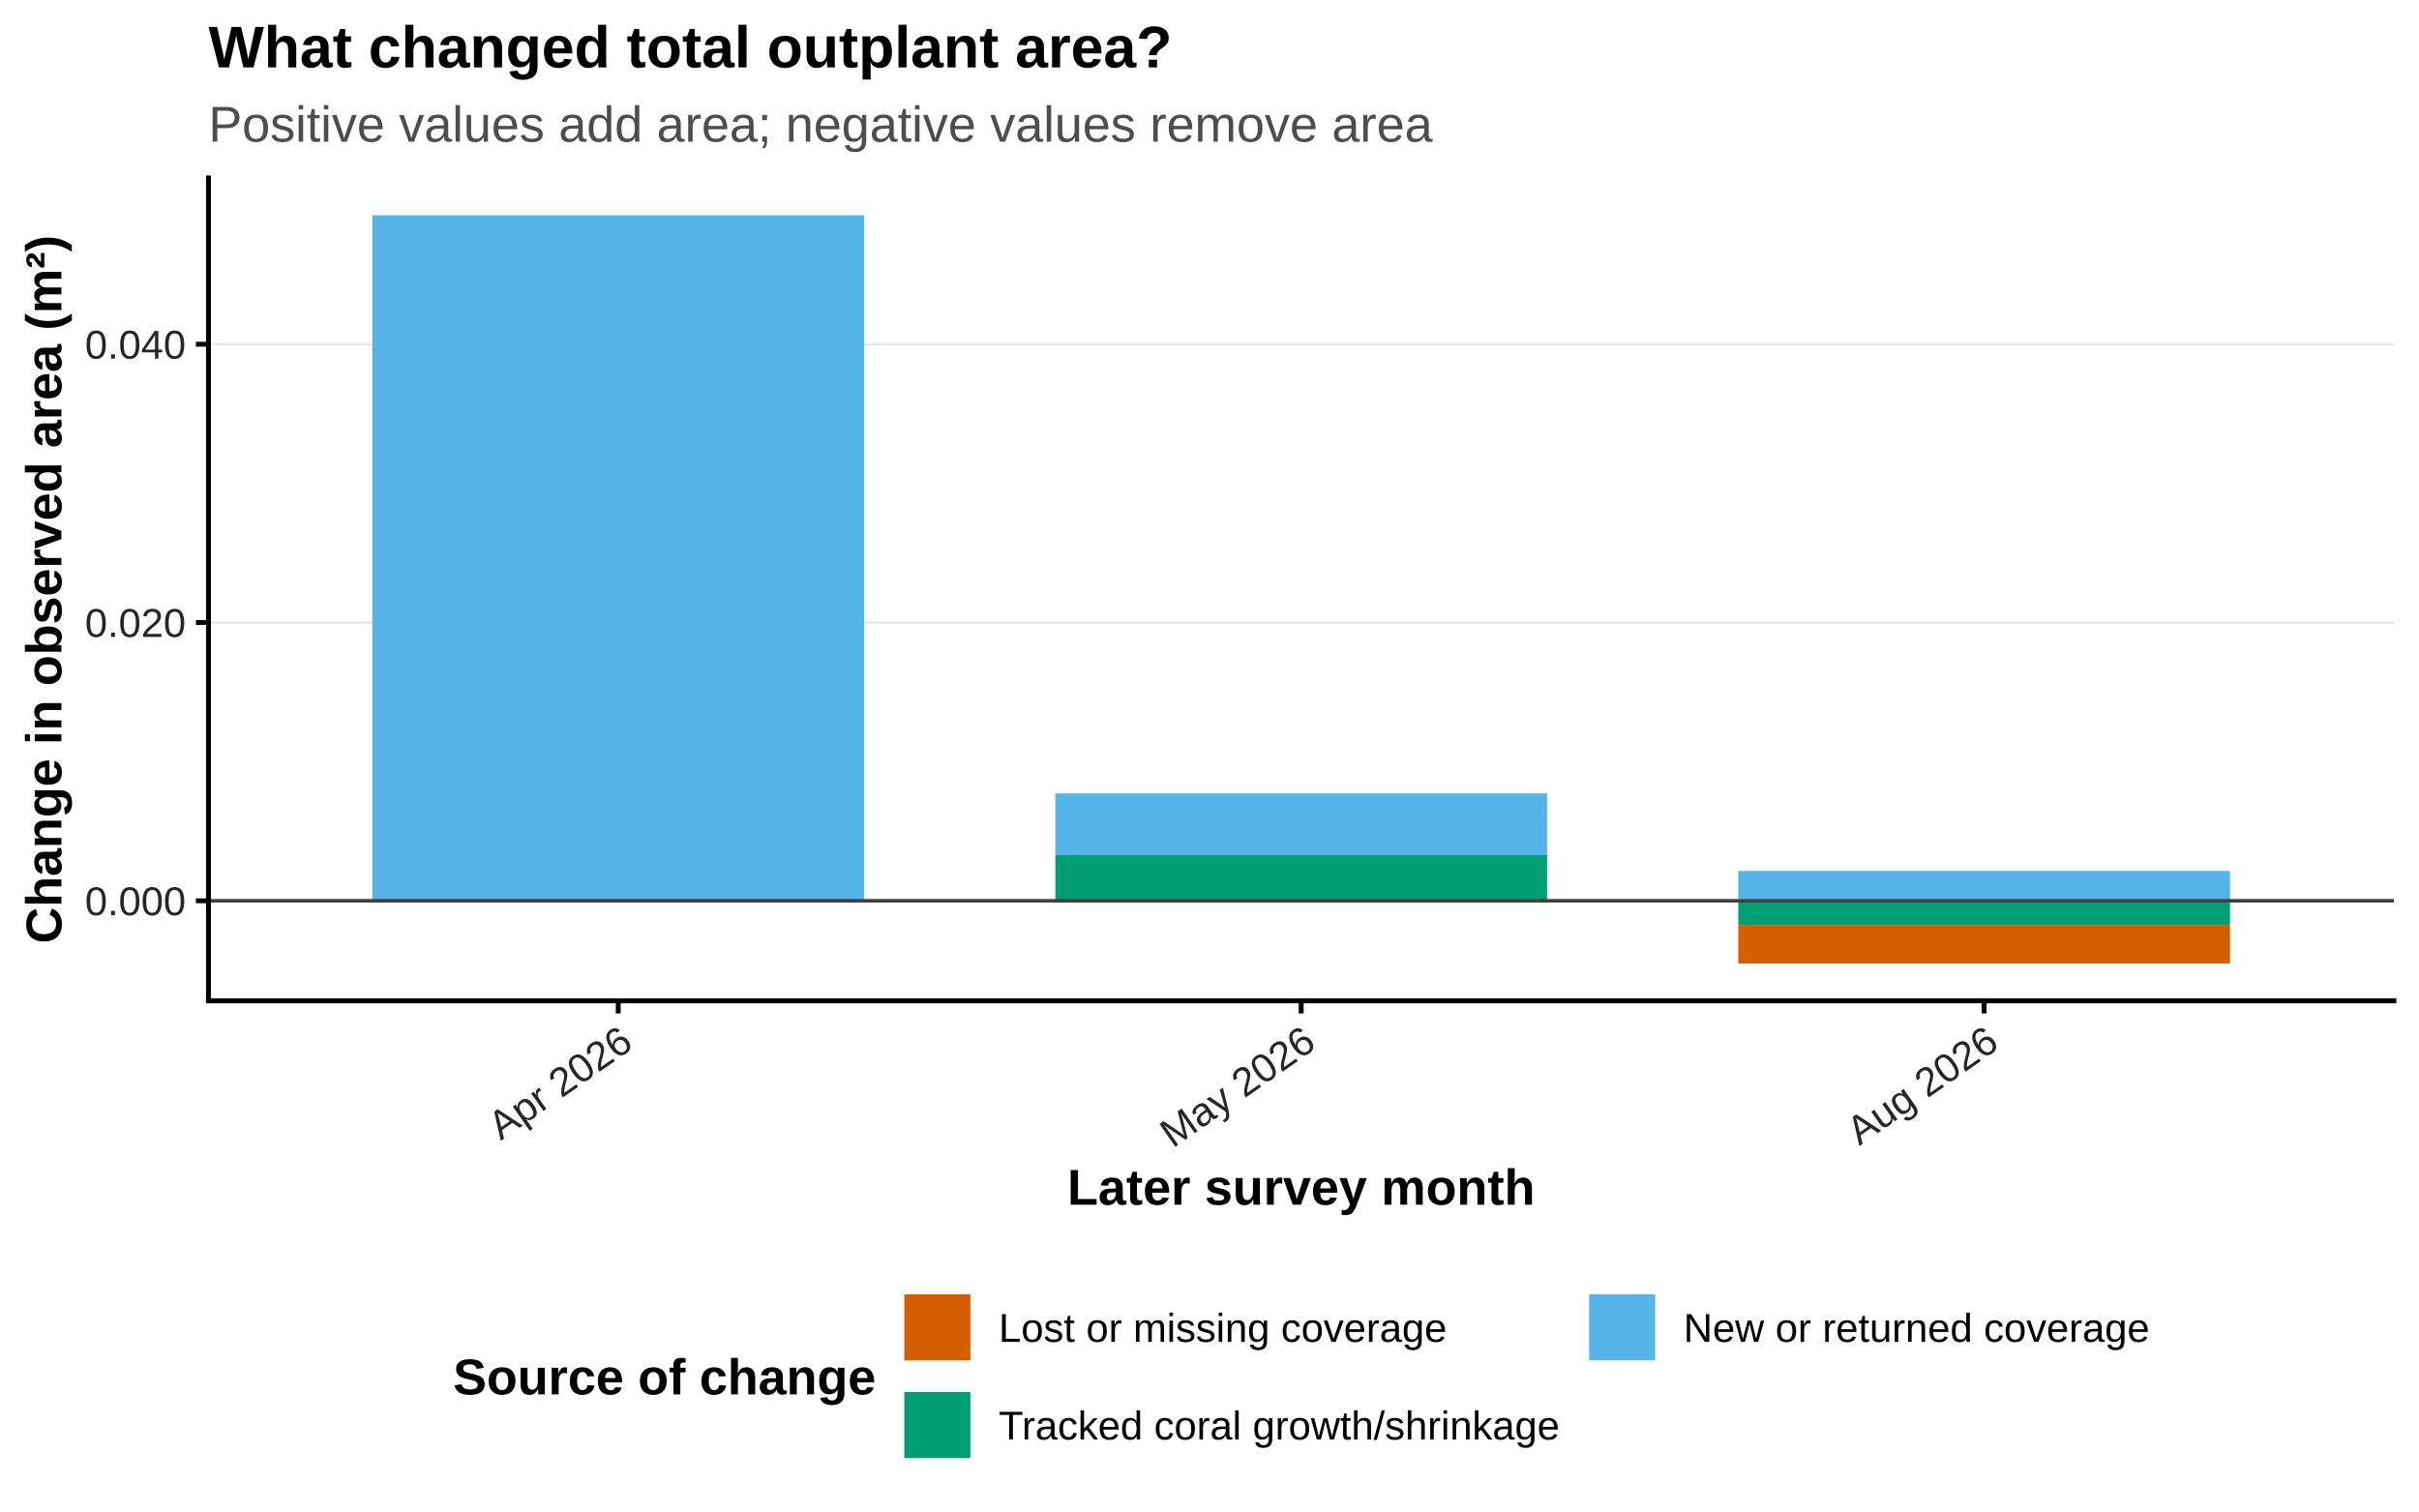
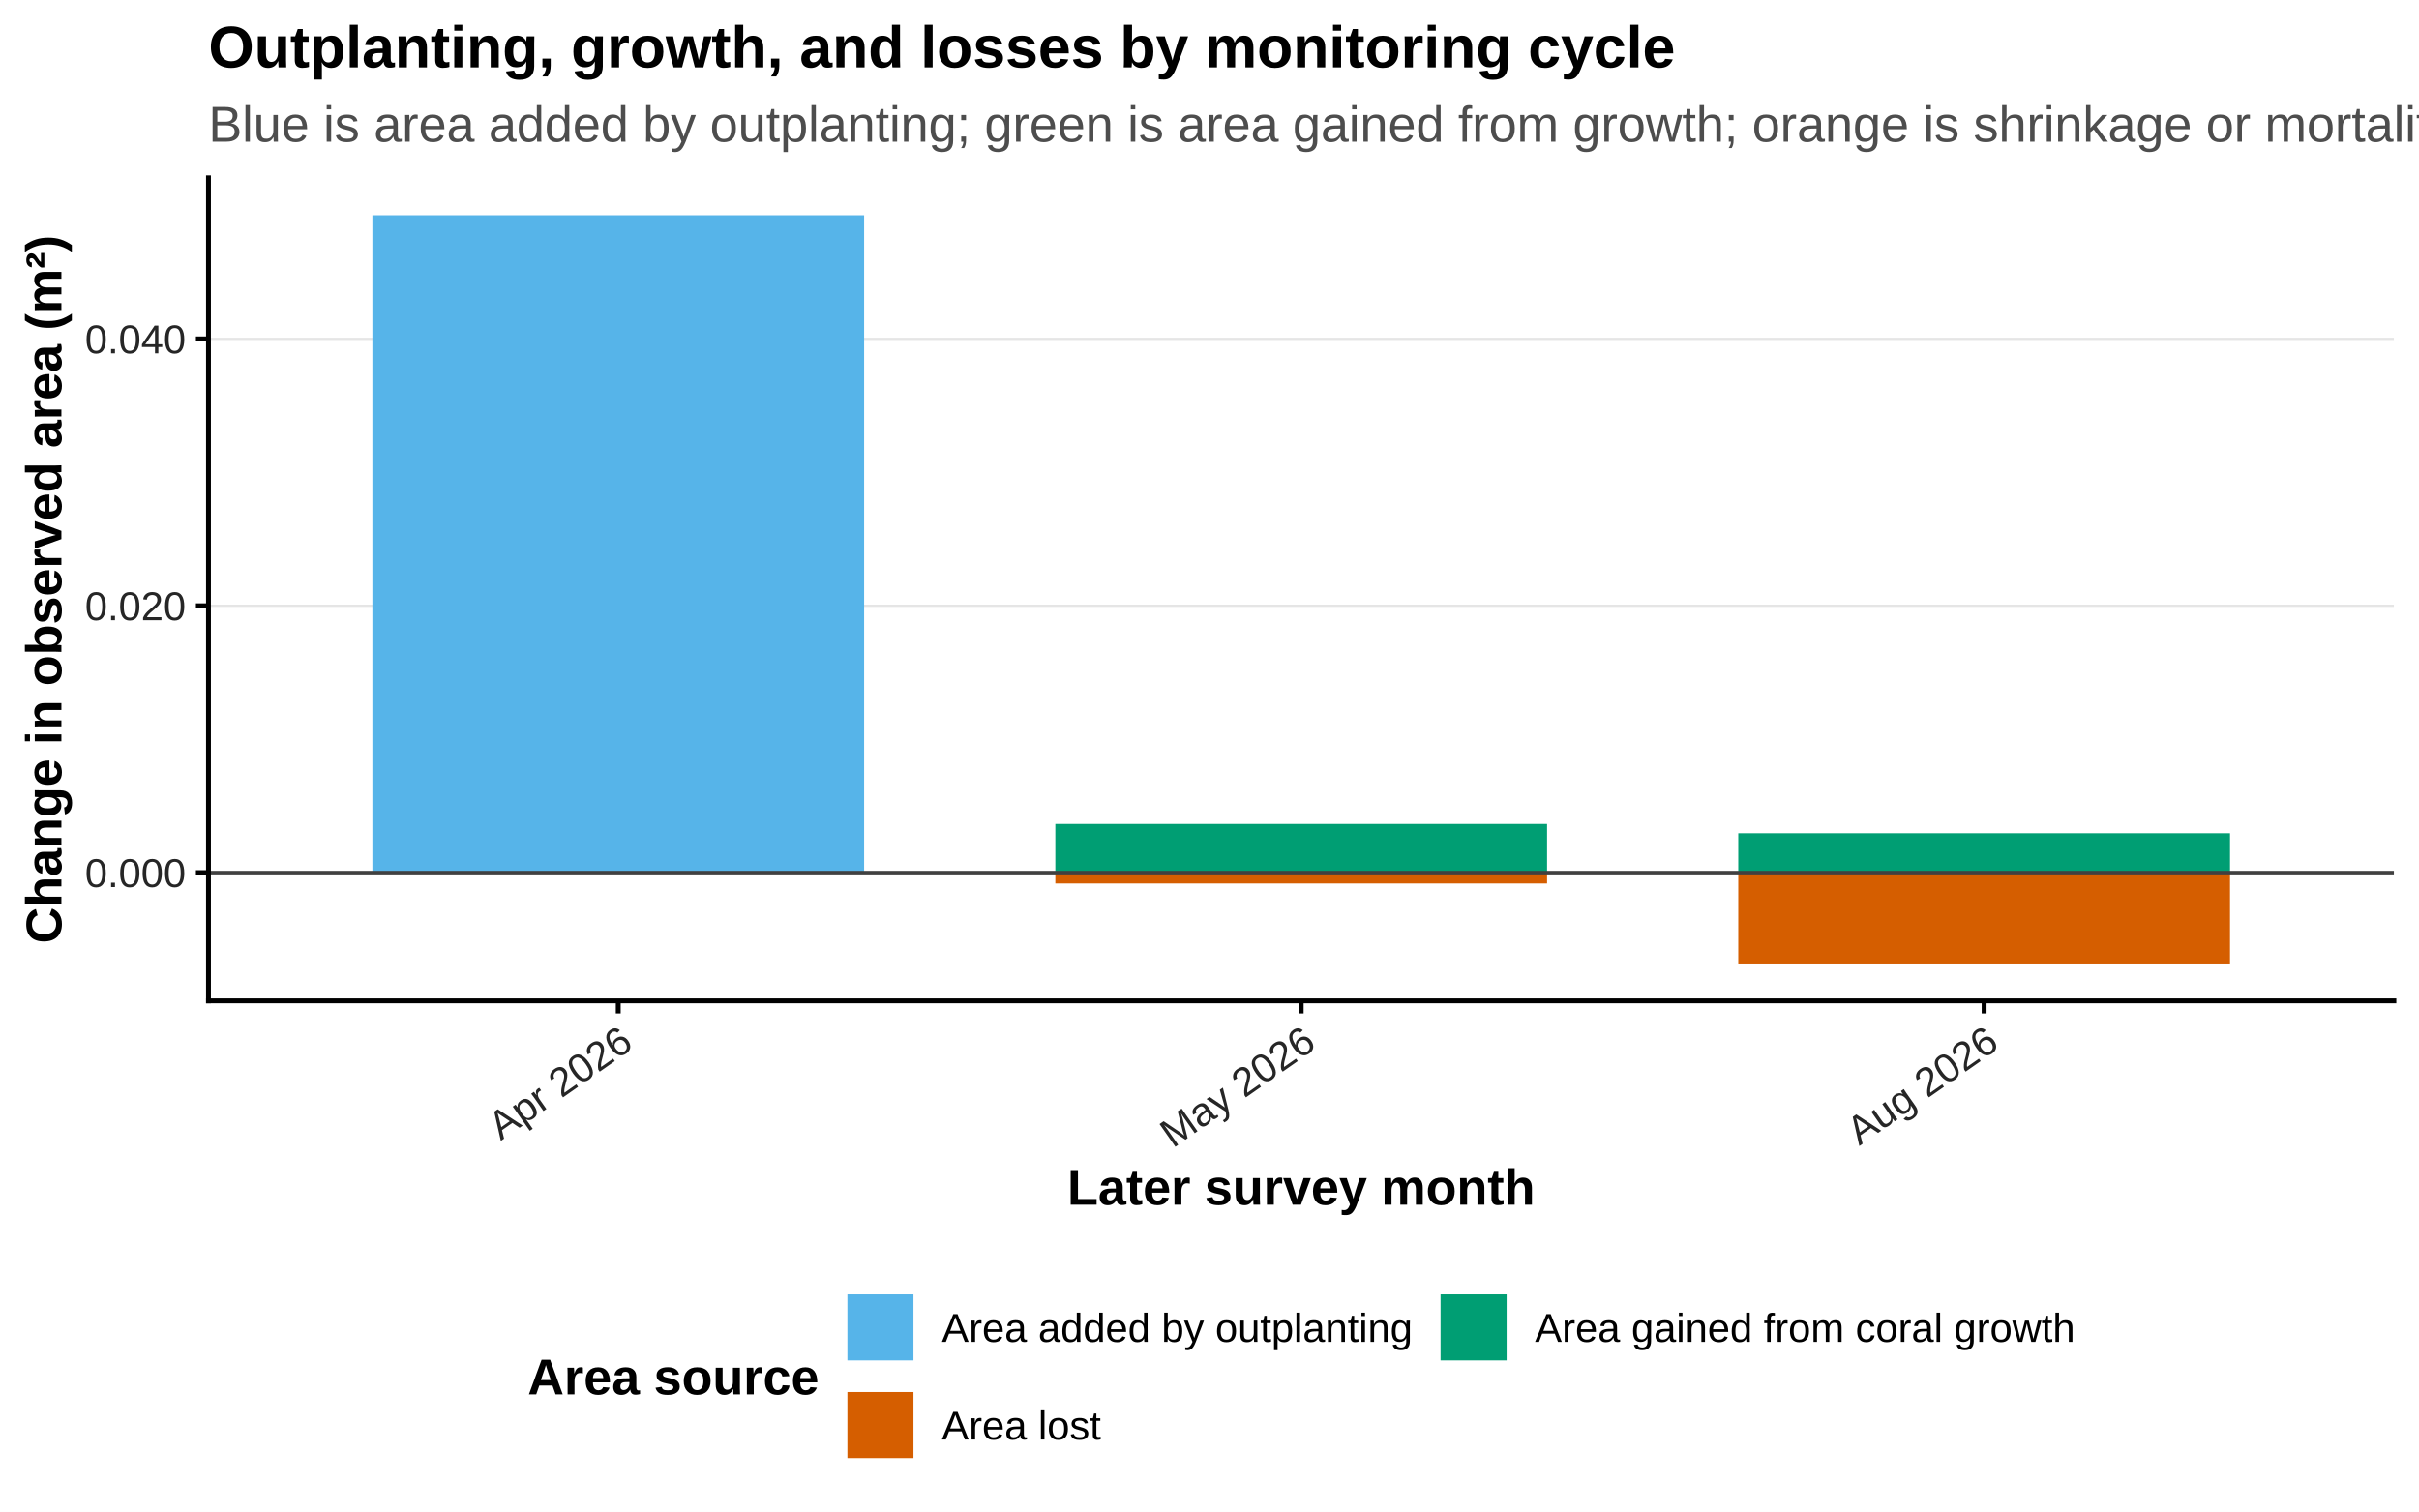
<svg xmlns="http://www.w3.org/2000/svg" class="svglite" width="576.00pt" height="360.00pt" viewBox="0 0 576.00 360.00">
  <defs>
    <style type="text/css">
    .svglite line, .svglite polyline, .svglite polygon, .svglite path, .svglite rect, .svglite circle {
      fill: none;
      stroke: #000000;
      stroke-linecap: round;
      stroke-linejoin: round;
      stroke-miterlimit: 10.00;
    }
    .svglite text {
      white-space: pre;
    }
  </style>
  </defs>
  <rect width="100%" height="100%" style="stroke: none; fill: #FFFFFF;" />
  <defs>
    <clipPath id="cpMC4wMHw1NzYuMDB8MC4wMHwzNjAuMDA=">
      <rect x="0.00" y="0.00" width="576.00" height="360.00" />
    </clipPath>
  </defs>
  <g clip-path="url(#cpMC4wMHw1NzYuMDB8MC4wMHwzNjAuMDA=)">
    <rect x="0.00" y="0.00" width="576.00" height="360.00" style="stroke-width: 1.16; stroke: #FFFFFF; fill: #FFFFFF;" />
  </g>
  <defs>
    <clipPath id="cpNDkuNjR8NTcwLjAyfDQyLjM2fDIzOC4zNw==">
      <rect x="49.64" y="42.36" width="520.38" height="196.01" />
    </clipPath>
  </defs>
  <g clip-path="url(#cpNDkuNjR8NTcwLjAyfDQyLjM2fDIzOC4zNw==)">
    <rect x="49.64" y="42.36" width="520.38" height="196.01" style="stroke-width: 1.16; stroke: none; fill: #FFFFFF;" />
-     <polyline points="49.64,214.54 570.02,214.54 " style="stroke-width: 0.53; stroke: #E5E5E5; stroke-linecap: butt;" />
-     <polyline points="49.64,148.26 570.02,148.26 " style="stroke-width: 0.53; stroke: #E5E5E5; stroke-linecap: butt;" />
-     <polyline points="49.64,81.98 570.02,81.98 " style="stroke-width: 0.53; stroke: #E5E5E5; stroke-linecap: butt;" />
-     <rect x="88.67" y="51.27" width="117.09" height="163.27" style="stroke-width: 1.16; stroke: none; stroke-linecap: butt; stroke-linejoin: miter; fill: #56B4E9;" />
-     <rect x="251.29" y="188.96" width="117.09" height="14.72" style="stroke-width: 1.16; stroke: none; stroke-linecap: butt; stroke-linejoin: miter; fill: #56B4E9;" />
-     <rect x="251.29" y="203.68" width="117.09" height="10.86" style="stroke-width: 1.16; stroke: none; stroke-linecap: butt; stroke-linejoin: miter; fill: #009E73;" />
-     <rect x="413.91" y="220.30" width="117.09" height="9.17" style="stroke-width: 1.16; stroke: none; stroke-linecap: butt; stroke-linejoin: miter; fill: #D55E00;" />
-     <rect x="413.91" y="207.42" width="117.09" height="7.12" style="stroke-width: 1.16; stroke: none; stroke-linecap: butt; stroke-linejoin: miter; fill: #56B4E9;" />
-     <rect x="413.91" y="214.54" width="117.09" height="5.76" style="stroke-width: 1.16; stroke: none; stroke-linecap: butt; stroke-linejoin: miter; fill: #009E73;" />
-     <line x1="49.64" y1="214.54" x2="570.02" y2="214.54" style="stroke-width: 0.85; stroke: #404040; stroke-linecap: butt;" />
+     <polyline points="49.64,207.83 570.02,207.83 " style="stroke-width: 0.53; stroke: #E5E5E5; stroke-linecap: butt;" />
+     <polyline points="49.64,144.27 570.02,144.27 " style="stroke-width: 0.53; stroke: #E5E5E5; stroke-linecap: butt;" />
+     <polyline points="49.64,80.71 570.02,80.71 " style="stroke-width: 0.53; stroke: #E5E5E5; stroke-linecap: butt;" />
+     <rect x="88.67" y="51.27" width="117.09" height="156.55" style="stroke-width: 1.16; stroke: none; stroke-linecap: butt; stroke-linejoin: miter; fill: #56B4E9;" />
+     <rect x="251.29" y="196.24" width="117.09" height="11.59" style="stroke-width: 1.16; stroke: none; stroke-linecap: butt; stroke-linejoin: miter; fill: #009E73;" />
+     <rect x="251.29" y="207.83" width="117.09" height="2.59" style="stroke-width: 1.16; stroke: none; stroke-linecap: butt; stroke-linejoin: miter; fill: #D55E00;" />
+     <rect x="413.91" y="198.45" width="117.09" height="9.37" style="stroke-width: 1.16; stroke: none; stroke-linecap: butt; stroke-linejoin: miter; fill: #009E73;" />
+     <rect x="413.91" y="207.83" width="117.09" height="21.64" style="stroke-width: 1.16; stroke: none; stroke-linecap: butt; stroke-linejoin: miter; fill: #D55E00;" />
+     <line x1="49.64" y1="207.83" x2="570.02" y2="207.83" style="stroke-width: 0.85; stroke: #404040; stroke-linecap: butt;" />
  </g>
  <g clip-path="url(#cpMC4wMHw1NzYuMDB8MC4wMHwzNjAuMDA=)">
    <polyline points="49.64,238.37 49.64,42.36 " style="stroke-width: 1.16; stroke-linecap: square;" />
-     <text x="44.26" y="217.98" text-anchor="end" style="font-size: 9.60px;fill: #262626; font-family: &quot;Arial&quot;;" textLength="24.00px" lengthAdjust="spacingAndGlyphs">0.000</text>
-     <text x="44.26" y="151.70" text-anchor="end" style="font-size: 9.60px;fill: #262626; font-family: &quot;Arial&quot;;" textLength="24.00px" lengthAdjust="spacingAndGlyphs">0.020</text>
-     <text x="44.26" y="85.42" text-anchor="end" style="font-size: 9.60px;fill: #262626; font-family: &quot;Arial&quot;;" textLength="24.00px" lengthAdjust="spacingAndGlyphs">0.040</text>
-     <polyline points="46.65,214.54 49.64,214.54 " style="stroke-width: 1.16; stroke-linecap: butt;" />
-     <polyline points="46.65,148.26 49.64,148.26 " style="stroke-width: 1.16; stroke-linecap: butt;" />
-     <polyline points="46.65,81.98 49.64,81.98 " style="stroke-width: 1.16; stroke-linecap: butt;" />
+     <text x="44.26" y="211.27" text-anchor="end" style="font-size: 9.60px;fill: #262626; font-family: &quot;Arial&quot;;" textLength="24.00px" lengthAdjust="spacingAndGlyphs">0.000</text>
+     <text x="44.26" y="147.71" text-anchor="end" style="font-size: 9.60px;fill: #262626; font-family: &quot;Arial&quot;;" textLength="24.00px" lengthAdjust="spacingAndGlyphs">0.020</text>
+     <text x="44.26" y="84.15" text-anchor="end" style="font-size: 9.60px;fill: #262626; font-family: &quot;Arial&quot;;" textLength="24.00px" lengthAdjust="spacingAndGlyphs">0.040</text>
+     <polyline points="46.65,207.83 49.64,207.83 " style="stroke-width: 1.16; stroke-linecap: butt;" />
+     <polyline points="46.65,144.27 49.64,144.27 " style="stroke-width: 1.16; stroke-linecap: butt;" />
+     <polyline points="46.65,80.71 49.64,80.71 " style="stroke-width: 1.16; stroke-linecap: butt;" />
    <polyline points="49.64,238.37 570.02,238.37 " style="stroke-width: 1.16; stroke-linecap: square;" />
    <polyline points="147.21,241.36 147.21,238.37 " style="stroke-width: 1.16; stroke-linecap: butt;" />
    <polyline points="309.83,241.36 309.83,238.37 " style="stroke-width: 1.16; stroke-linecap: butt;" />
    <polyline points="472.45,241.36 472.45,238.37 " style="stroke-width: 1.16; stroke-linecap: butt;" />
    <text transform="translate(151.16,249.39) rotate(-35)" text-anchor="end" style="font-size: 9.60px;fill: #262626; font-family: &quot;Arial&quot;;" textLength="38.94px" lengthAdjust="spacingAndGlyphs">Apr 2026</text>
    <text transform="translate(313.78,249.39) rotate(-35)" text-anchor="end" style="font-size: 9.60px;fill: #262626; font-family: &quot;Arial&quot;;" textLength="42.13px" lengthAdjust="spacingAndGlyphs">May 2026</text>
    <text transform="translate(476.40,249.39) rotate(-35)" text-anchor="end" style="font-size: 9.60px;fill: #262626; font-family: &quot;Arial&quot;;" textLength="41.08px" lengthAdjust="spacingAndGlyphs">Aug 2026</text>
    <text x="309.83" y="286.92" text-anchor="middle" style="font-size: 12.00px; font-weight: bold; font-family: &quot;Arial&quot;;" textLength="111.37px" lengthAdjust="spacingAndGlyphs">Later survey month</text>
    <text transform="translate(14.62,140.37) rotate(-90)" text-anchor="middle" style="font-size: 12.00px; font-weight: bold; font-family: &quot;Arial&quot;;" textLength="168.72px" lengthAdjust="spacingAndGlyphs">Change in observed area (m²)</text>
-     <rect x="101.91" y="301.53" width="415.85" height="52.49" style="stroke-width: 1.16; stroke: none; fill: #FFFFFF;" />
-     <text x="107.88" y="332.10" style="font-size: 12.00px; font-weight: bold; font-family: &quot;Arial&quot;;" textLength="100.69px" lengthAdjust="spacingAndGlyphs">Source of change</text>
-     <rect x="214.55" y="307.51" width="17.28" height="17.28" style="stroke-width: 1.16; stroke: none; fill: #FFFFFF;" />
-     <rect x="215.33" y="308.28" width="15.73" height="15.73" style="stroke-width: 1.16; stroke: none; stroke-linecap: butt; stroke-linejoin: miter; fill: #D55E00;" />
-     <rect x="377.61" y="307.51" width="17.28" height="17.28" style="stroke-width: 1.16; stroke: none; fill: #FFFFFF;" />
-     <rect x="378.39" y="308.28" width="15.73" height="15.73" style="stroke-width: 1.16; stroke: none; stroke-linecap: butt; stroke-linejoin: miter; fill: #56B4E9;" />
-     <rect x="214.55" y="330.76" width="17.28" height="17.28" style="stroke-width: 1.16; stroke: none; fill: #FFFFFF;" />
-     <rect x="215.33" y="331.54" width="15.73" height="15.73" style="stroke-width: 1.16; stroke: none; stroke-linecap: butt; stroke-linejoin: miter; fill: #009E73;" />
-     <text x="237.81" y="319.59" style="font-size: 9.60px; font-family: &quot;Arial&quot;;" textLength="106.63px" lengthAdjust="spacingAndGlyphs">Lost or missing coverage</text>
-     <text x="400.87" y="319.59" style="font-size: 9.60px; font-family: &quot;Arial&quot;;" textLength="110.91px" lengthAdjust="spacingAndGlyphs">New or returned coverage</text>
-     <text x="237.81" y="342.85" style="font-size: 9.60px; font-family: &quot;Arial&quot;;" textLength="133.83px" lengthAdjust="spacingAndGlyphs">Tracked coral growth/shrinkage</text>
-     <text x="49.64" y="33.74" style="font-size: 12.00px;fill: #4D4D4D; font-family: &quot;Arial&quot;;" textLength="291.48px" lengthAdjust="spacingAndGlyphs">Positive values add area; negative values remove area</text>
-     <text x="49.64" y="16.05" style="font-size: 14.00px; font-weight: bold; font-family: &quot;Arial&quot;;" textLength="229.34px" lengthAdjust="spacingAndGlyphs">What changed total outplant area?</text>
+     <rect x="119.67" y="301.53" width="380.31" height="52.49" style="stroke-width: 1.16; stroke: none; fill: #FFFFFF;" />
+     <text x="125.65" y="332.10" style="font-size: 12.00px; font-weight: bold; font-family: &quot;Arial&quot;;" textLength="69.38px" lengthAdjust="spacingAndGlyphs">Area source</text>
+     <rect x="201.01" y="307.51" width="17.28" height="17.28" style="stroke-width: 1.16; stroke: none; fill: #FFFFFF;" />
+     <rect x="201.78" y="308.28" width="15.73" height="15.73" style="stroke-width: 1.16; stroke: none; stroke-linecap: butt; stroke-linejoin: miter; fill: #56B4E9;" />
+     <rect x="342.25" y="307.51" width="17.28" height="17.28" style="stroke-width: 1.16; stroke: none; fill: #FFFFFF;" />
+     <rect x="343.02" y="308.28" width="15.73" height="15.73" style="stroke-width: 1.16; stroke: none; stroke-linecap: butt; stroke-linejoin: miter; fill: #009E73;" />
+     <rect x="201.01" y="330.76" width="17.28" height="17.28" style="stroke-width: 1.16; stroke: none; fill: #FFFFFF;" />
+     <rect x="201.78" y="331.54" width="15.73" height="15.73" style="stroke-width: 1.16; stroke: none; stroke-linecap: butt; stroke-linejoin: miter; fill: #D55E00;" />
+     <text x="224.27" y="319.59" style="font-size: 9.60px; font-family: &quot;Arial&quot;;" textLength="112.00px" lengthAdjust="spacingAndGlyphs">Area added by outplanting</text>
+     <text x="365.51" y="319.59" style="font-size: 9.60px; font-family: &quot;Arial&quot;;" textLength="128.51px" lengthAdjust="spacingAndGlyphs">Area gained from coral growth</text>
+     <text x="224.27" y="342.85" style="font-size: 9.60px; font-family: &quot;Arial&quot;;" textLength="37.86px" lengthAdjust="spacingAndGlyphs">Area lost</text>
+     <text x="49.64" y="33.74" style="font-size: 12.00px;fill: #4D4D4D; font-family: &quot;Arial&quot;;" textLength="534.95px" lengthAdjust="spacingAndGlyphs">Blue is area added by outplanting; green is area gained from growth; orange is shrinkage or mortality</text>
+     <text x="49.64" y="16.05" style="font-size: 14.00px; font-weight: bold; font-family: &quot;Arial&quot;;" textLength="349.09px" lengthAdjust="spacingAndGlyphs">Outplanting, growth, and losses by monitoring cycle</text>
  </g>
</svg>
